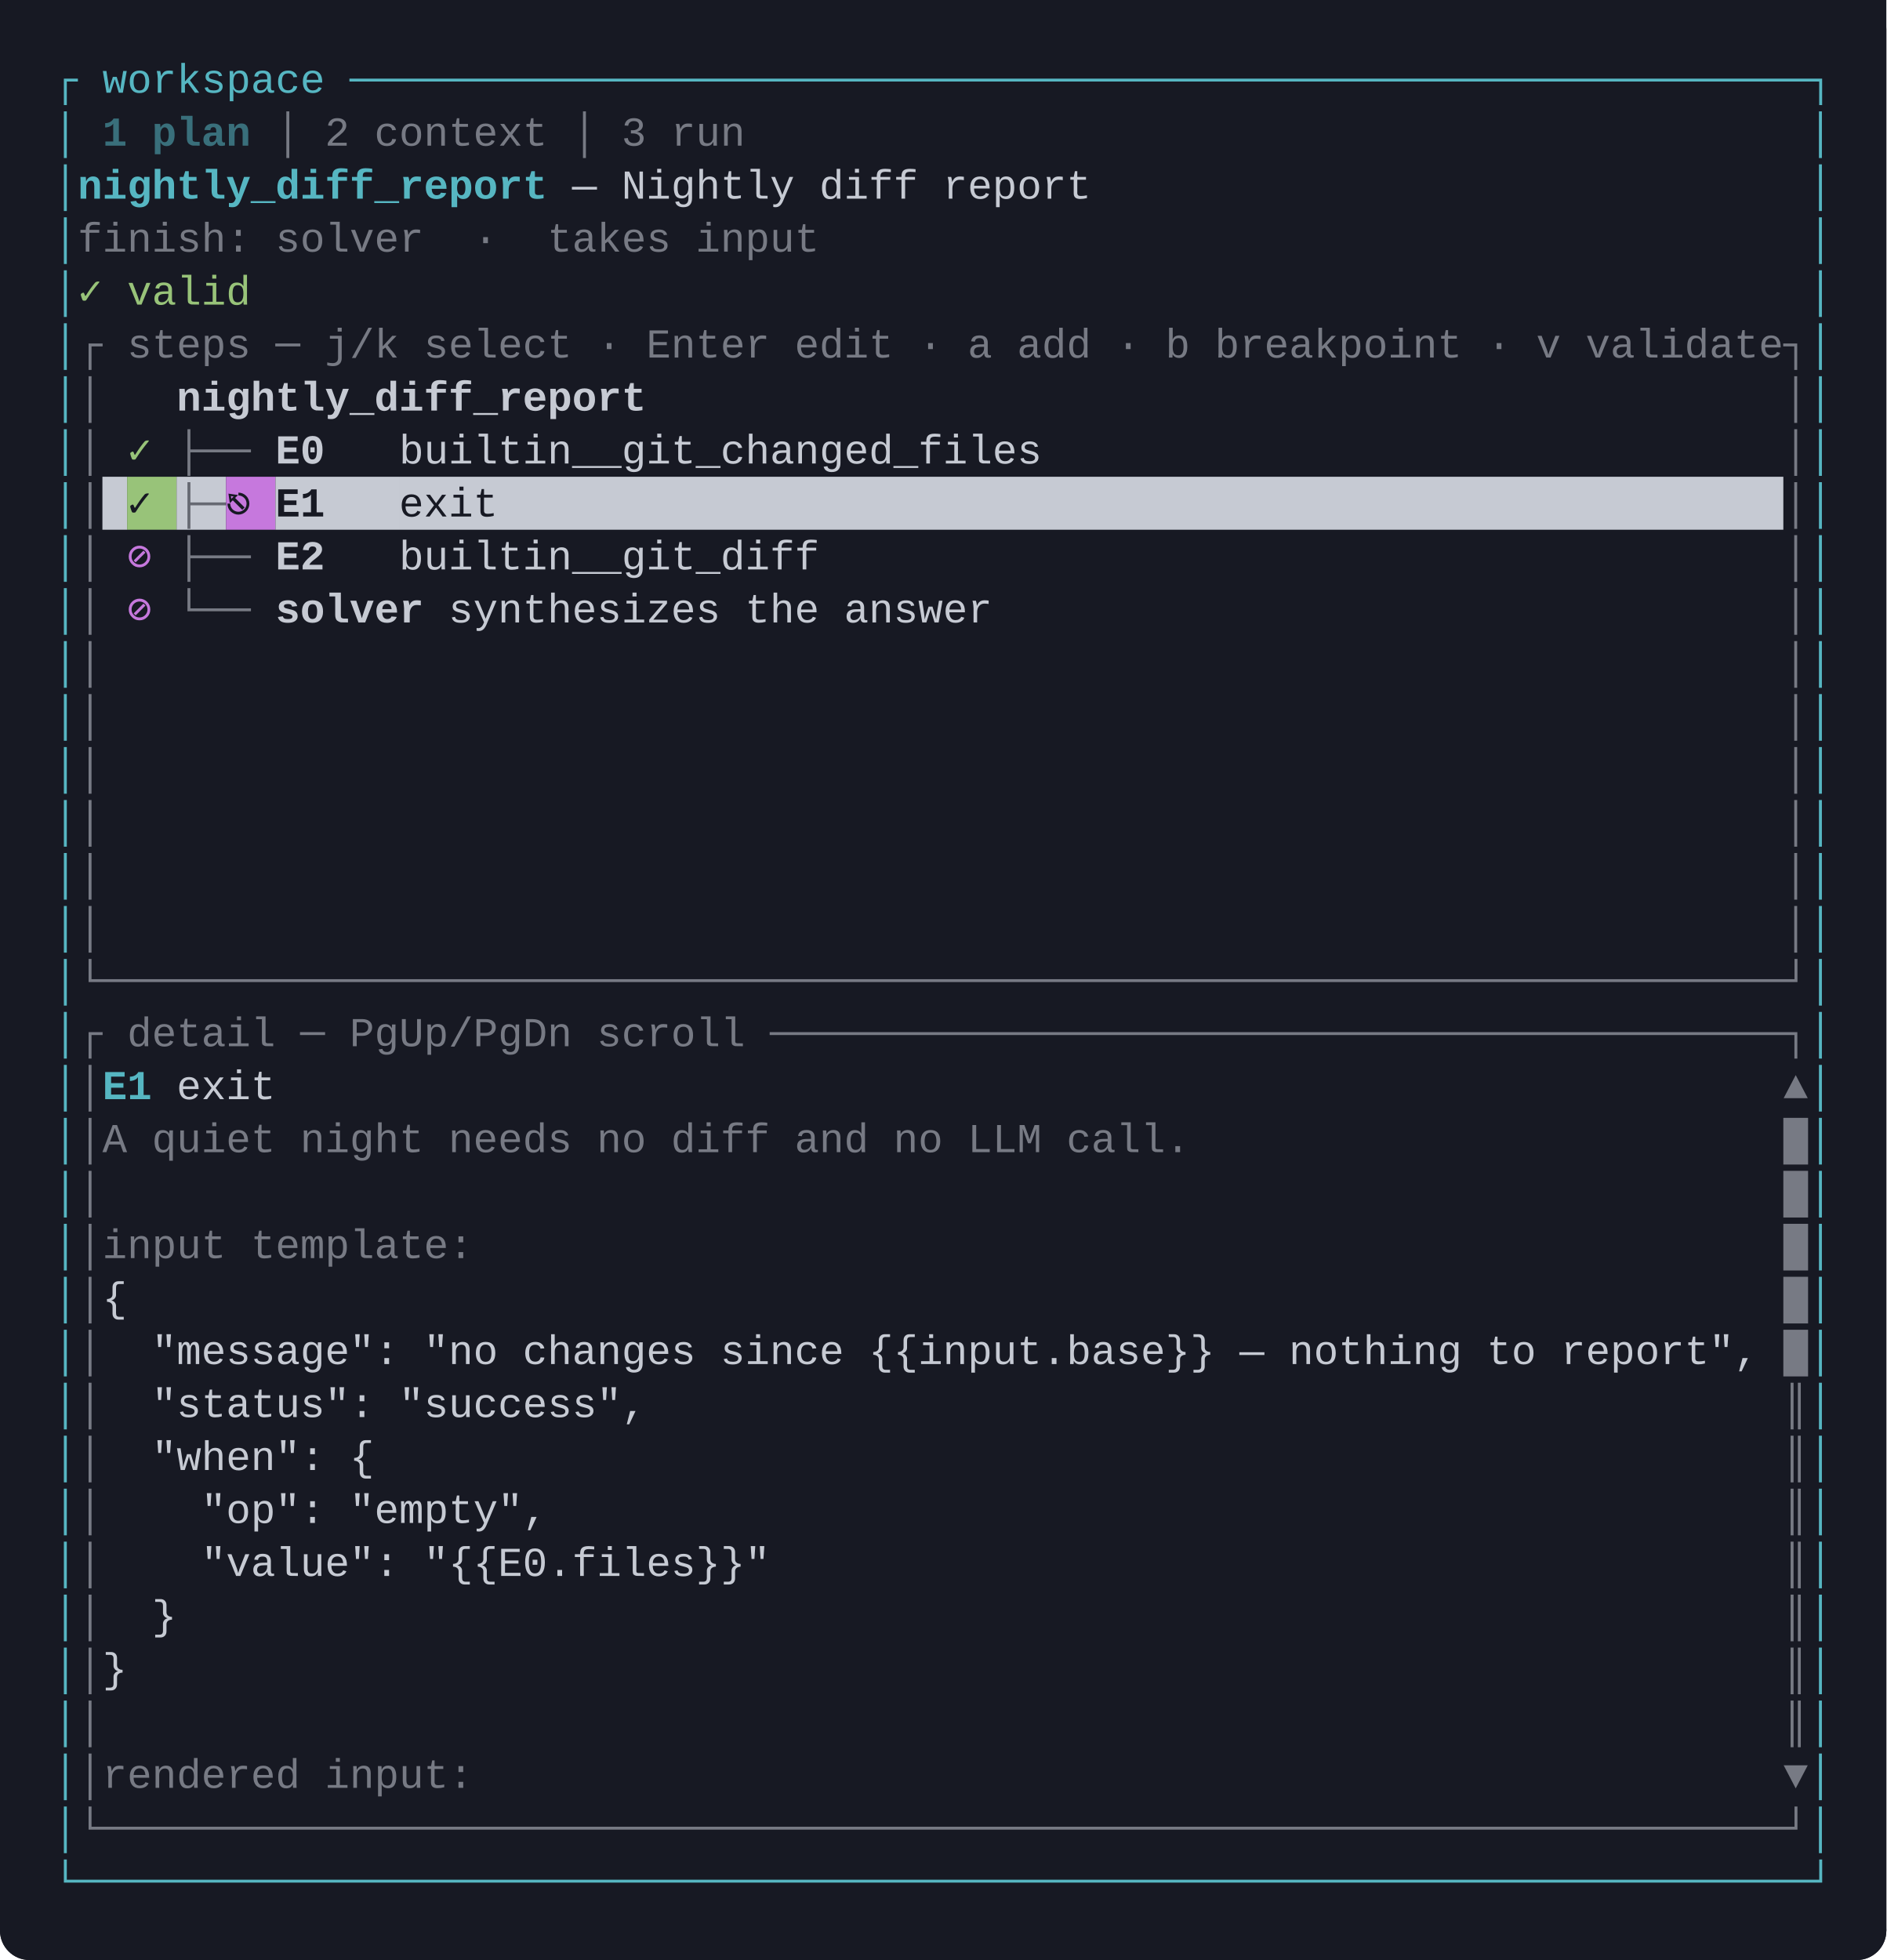
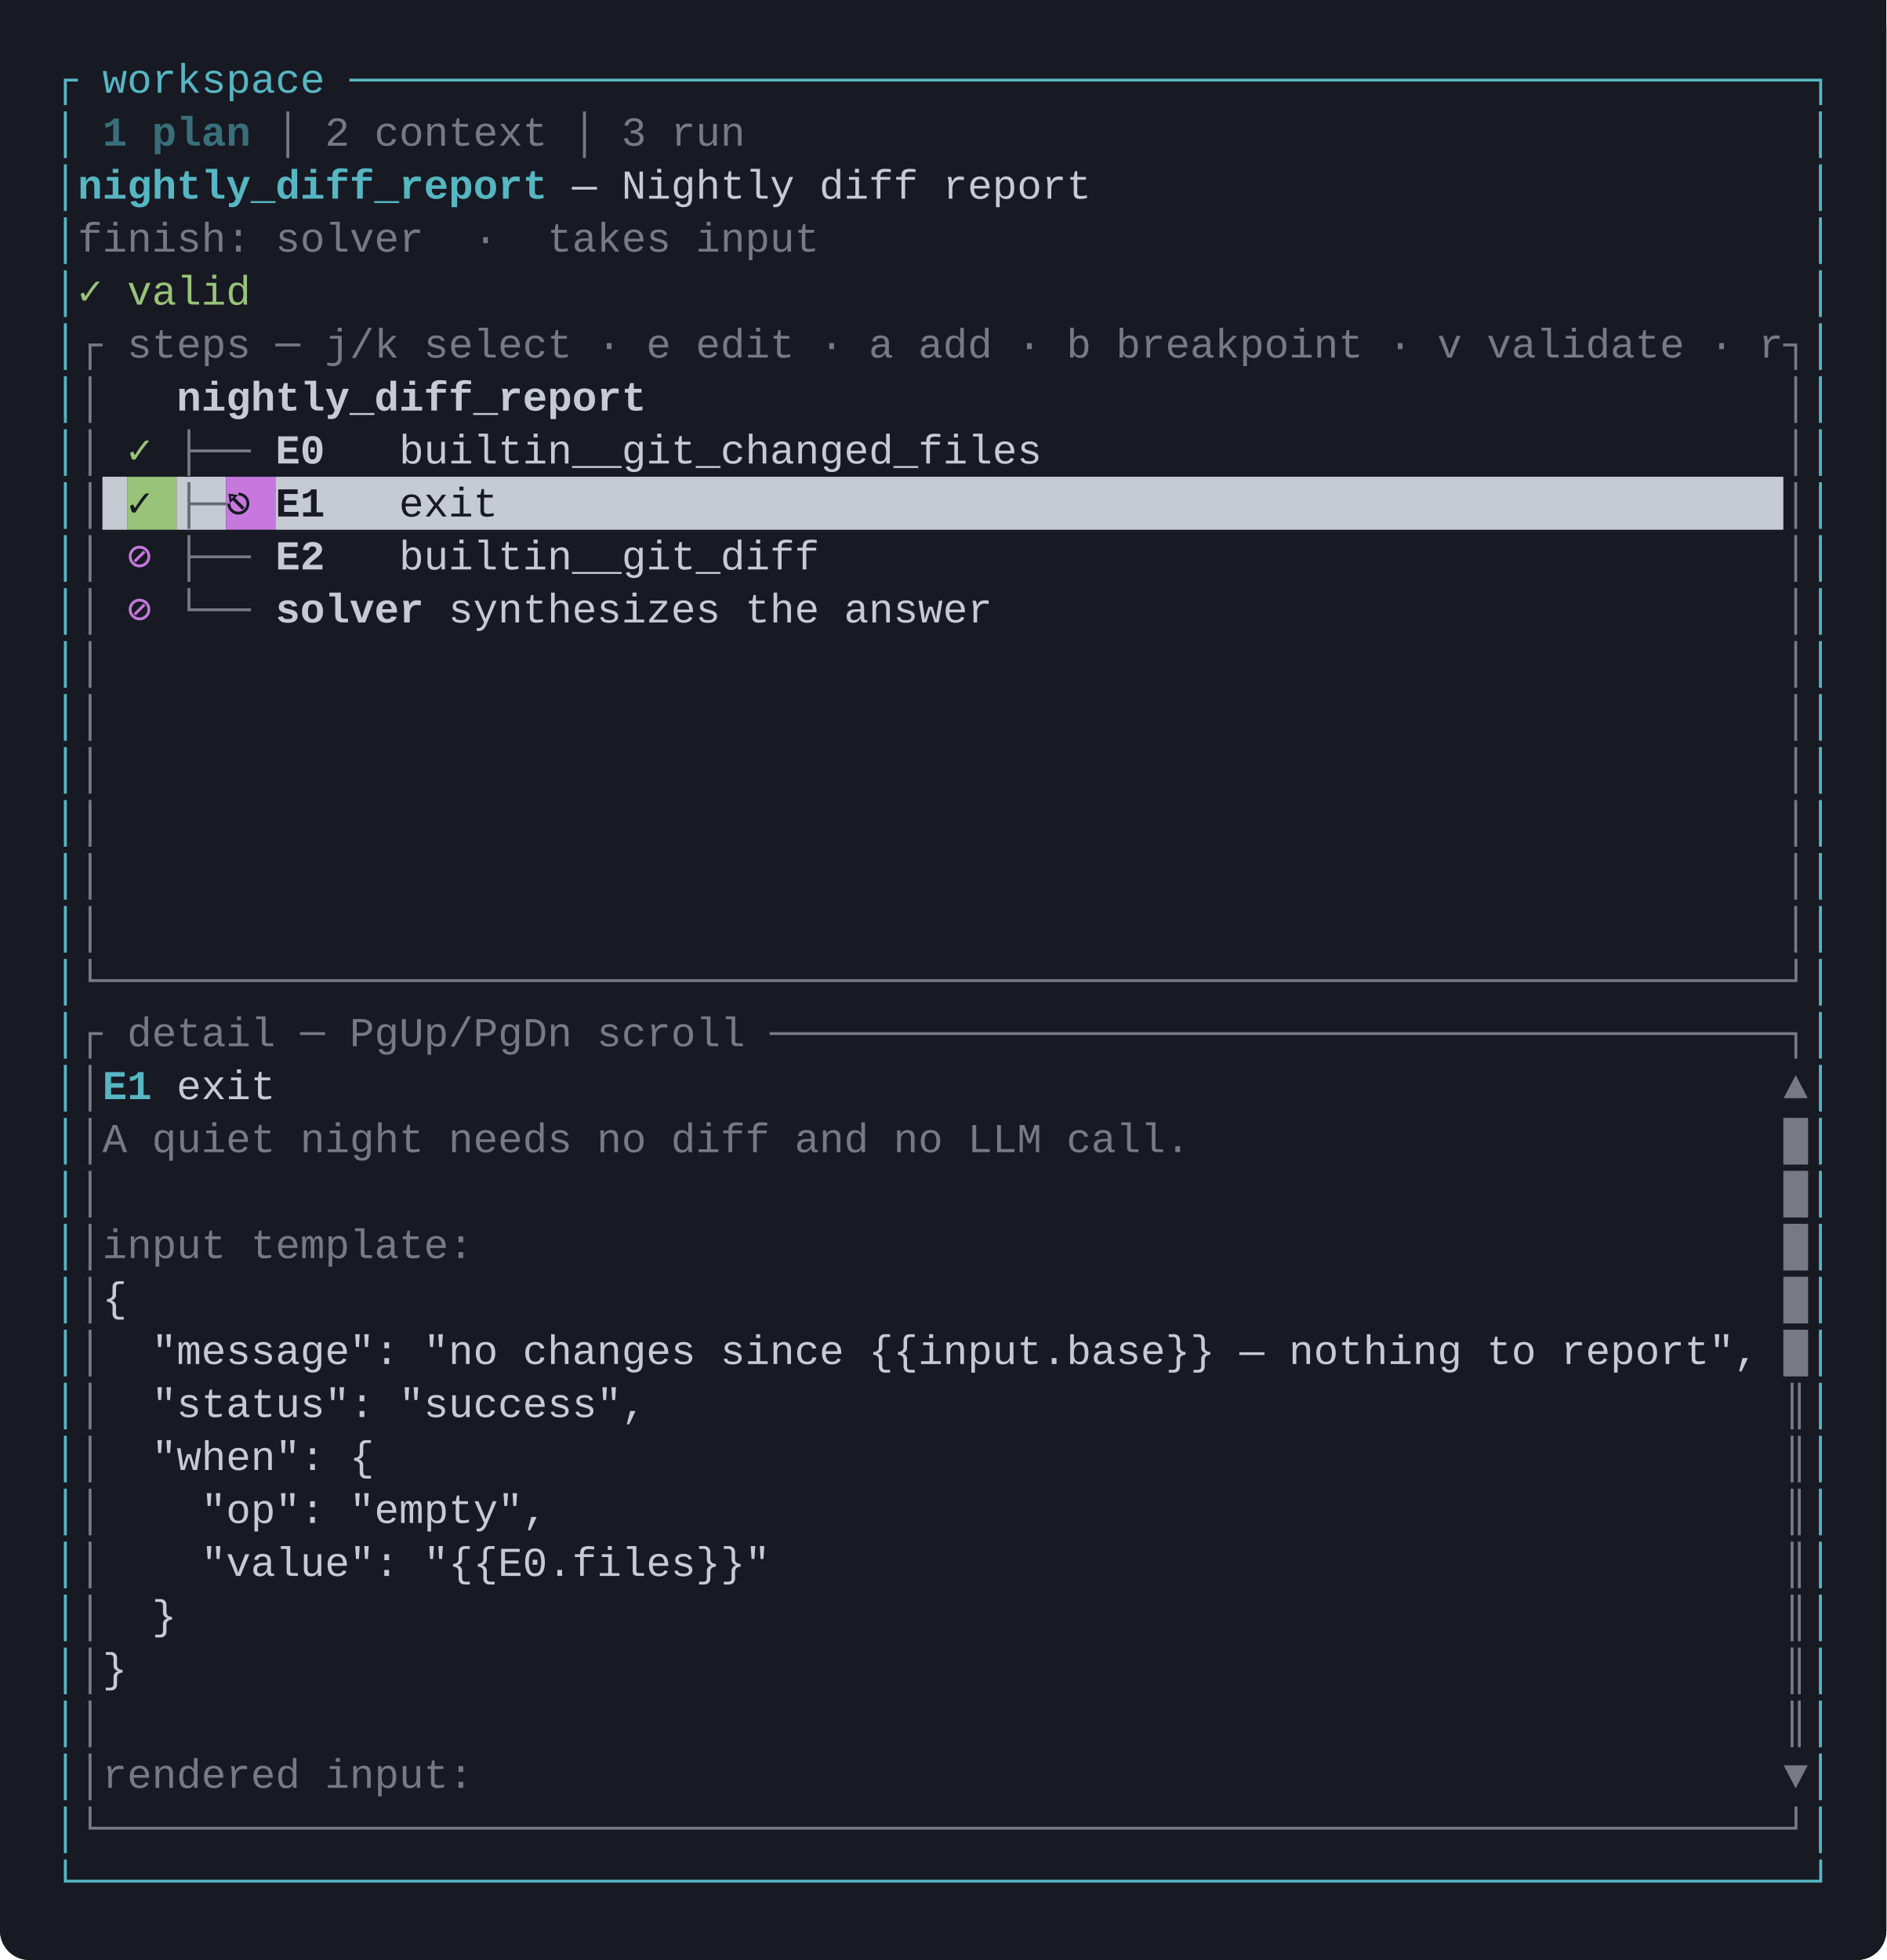
<svg xmlns="http://www.w3.org/2000/svg" width="641" height="666" viewBox="0 0 641 666" xml:space="preserve" font-family="ui-monospace, SFMono-Regular, Menlo, Consolas, 'Liberation Mono', monospace" font-size="14px">
  <rect width="641" height="666" rx="10" fill="#11131b" />
  <rect y="0" width="641" height="656" fill="#171923" />
  <rect y="646" width="641" height="20" rx="10" fill="#171923" />
  <rect x="34.8" y="162.0" width="8.4" height="18" fill="#c6cad3" />
  <rect x="43.2" y="162.0" width="16.8" height="18" fill="#98c379" />
  <rect x="60.0" y="162.0" width="16.8" height="18" fill="#c6cad3" />
  <rect x="76.8" y="162.0" width="16.8" height="18" fill="#c678dd" />
  <rect x="93.6" y="162.0" width="42.0" height="18" fill="#c6cad3" />
  <rect x="135.6" y="162.0" width="470.4" height="18" fill="#c6cad3" />
  <text x="18.0" y="31.5" textLength="8.4" lengthAdjust="spacingAndGlyphs" fill="#56b6c2">┌</text>
  <text x="34.8" y="31.5" textLength="75.6" lengthAdjust="spacingAndGlyphs" fill="#56b6c2">workspace</text>
  <text x="118.8" y="31.5" textLength="504.0" lengthAdjust="spacingAndGlyphs" fill="#56b6c2">───────────────────────────────────────────────────────────┐</text>
  <text x="18.0" y="49.5" textLength="8.4" lengthAdjust="spacingAndGlyphs" fill="#56b6c2">│</text>
  <text x="34.8" y="49.5" textLength="8.4" lengthAdjust="spacingAndGlyphs" fill="#56b6c2" font-weight="600" opacity="0.55">1</text>
  <text x="51.6" y="49.5" textLength="33.6" lengthAdjust="spacingAndGlyphs" fill="#56b6c2" font-weight="600" opacity="0.55">plan</text>
  <text x="93.6" y="49.5" textLength="8.4" lengthAdjust="spacingAndGlyphs" fill="#c6cad3" opacity="0.55">│</text>
  <text x="110.4" y="49.5" textLength="8.4" lengthAdjust="spacingAndGlyphs" fill="#c6cad3" opacity="0.55">2</text>
  <text x="127.2" y="49.5" textLength="58.8" lengthAdjust="spacingAndGlyphs" fill="#c6cad3" opacity="0.55">context</text>
  <text x="194.4" y="49.5" textLength="8.4" lengthAdjust="spacingAndGlyphs" fill="#c6cad3" opacity="0.55">│</text>
  <text x="211.2" y="49.5" textLength="8.4" lengthAdjust="spacingAndGlyphs" fill="#c6cad3" opacity="0.55">3</text>
  <text x="228.0" y="49.5" textLength="25.2" lengthAdjust="spacingAndGlyphs" fill="#c6cad3" opacity="0.55">run</text>
  <text x="614.4" y="49.5" textLength="8.4" lengthAdjust="spacingAndGlyphs" fill="#56b6c2">│</text>
  <text x="18.0" y="67.5" textLength="8.4" lengthAdjust="spacingAndGlyphs" fill="#56b6c2">│</text>
  <text x="26.4" y="67.5" textLength="159.6" lengthAdjust="spacingAndGlyphs" fill="#56b6c2" font-weight="600">nightly_diff_report</text>
  <text x="194.4" y="67.5" textLength="8.4" lengthAdjust="spacingAndGlyphs" fill="#c6cad3">—</text>
  <text x="211.2" y="67.5" textLength="58.8" lengthAdjust="spacingAndGlyphs" fill="#c6cad3">Nightly</text>
  <text x="278.4" y="67.5" textLength="33.6" lengthAdjust="spacingAndGlyphs" fill="#c6cad3">diff</text>
  <text x="320.4" y="67.5" textLength="50.4" lengthAdjust="spacingAndGlyphs" fill="#c6cad3">report</text>
  <text x="614.4" y="67.5" textLength="8.4" lengthAdjust="spacingAndGlyphs" fill="#56b6c2">│</text>
  <text x="18.0" y="85.5" textLength="8.4" lengthAdjust="spacingAndGlyphs" fill="#56b6c2">│</text>
  <text x="26.4" y="85.5" textLength="58.8" lengthAdjust="spacingAndGlyphs" fill="#c6cad3" opacity="0.55">finish:</text>
  <text x="93.6" y="85.5" textLength="50.4" lengthAdjust="spacingAndGlyphs" fill="#c6cad3" opacity="0.55">solver</text>
  <text x="160.8" y="85.5" textLength="8.4" lengthAdjust="spacingAndGlyphs" fill="#c6cad3" opacity="0.55">·</text>
  <text x="186.0" y="85.5" textLength="42.0" lengthAdjust="spacingAndGlyphs" fill="#c6cad3" opacity="0.55">takes</text>
  <text x="236.4" y="85.5" textLength="42.0" lengthAdjust="spacingAndGlyphs" fill="#c6cad3" opacity="0.55">input</text>
  <text x="614.4" y="85.5" textLength="8.4" lengthAdjust="spacingAndGlyphs" fill="#56b6c2">│</text>
  <text x="18.0" y="103.5" textLength="8.4" lengthAdjust="spacingAndGlyphs" fill="#56b6c2">│</text>
  <text x="26.4" y="103.5" textLength="8.4" lengthAdjust="spacingAndGlyphs" fill="#98c379">✓</text>
  <text x="43.2" y="103.5" textLength="42.0" lengthAdjust="spacingAndGlyphs" fill="#98c379">valid</text>
  <text x="614.4" y="103.5" textLength="8.4" lengthAdjust="spacingAndGlyphs" fill="#56b6c2">│</text>
  <text x="18.0" y="121.5" textLength="8.4" lengthAdjust="spacingAndGlyphs" fill="#56b6c2">│</text>
  <text x="26.4" y="121.5" textLength="8.4" lengthAdjust="spacingAndGlyphs" fill="#c6cad3" opacity="0.55">┌</text>
  <text x="43.2" y="121.5" textLength="42.0" lengthAdjust="spacingAndGlyphs" fill="#c6cad3" opacity="0.55">steps</text>
  <text x="93.6" y="121.5" textLength="8.4" lengthAdjust="spacingAndGlyphs" fill="#c6cad3" opacity="0.55">─</text>
  <text x="110.4" y="121.5" textLength="25.2" lengthAdjust="spacingAndGlyphs" fill="#c6cad3" opacity="0.55">j/k</text>
  <text x="144.0" y="121.5" textLength="50.4" lengthAdjust="spacingAndGlyphs" fill="#c6cad3" opacity="0.55">select</text>
  <text x="202.8" y="121.5" textLength="8.4" lengthAdjust="spacingAndGlyphs" fill="#c6cad3" opacity="0.55">·</text>
-   <text x="219.6" y="121.5" textLength="42.0" lengthAdjust="spacingAndGlyphs" fill="#c6cad3" opacity="0.55">Enter</text>
-   <text x="270.0" y="121.5" textLength="33.6" lengthAdjust="spacingAndGlyphs" fill="#c6cad3" opacity="0.55">edit</text>
-   <text x="312.0" y="121.5" textLength="8.4" lengthAdjust="spacingAndGlyphs" fill="#c6cad3" opacity="0.55">·</text>
-   <text x="328.8" y="121.5" textLength="8.4" lengthAdjust="spacingAndGlyphs" fill="#c6cad3" opacity="0.55">a</text>
-   <text x="345.6" y="121.5" textLength="25.2" lengthAdjust="spacingAndGlyphs" fill="#c6cad3" opacity="0.55">add</text>
-   <text x="379.2" y="121.5" textLength="8.4" lengthAdjust="spacingAndGlyphs" fill="#c6cad3" opacity="0.55">·</text>
-   <text x="396.0" y="121.5" textLength="8.4" lengthAdjust="spacingAndGlyphs" fill="#c6cad3" opacity="0.55">b</text>
-   <text x="412.8" y="121.5" textLength="84.0" lengthAdjust="spacingAndGlyphs" fill="#c6cad3" opacity="0.55">breakpoint</text>
-   <text x="505.2" y="121.5" textLength="8.4" lengthAdjust="spacingAndGlyphs" fill="#c6cad3" opacity="0.55">·</text>
-   <text x="522.0" y="121.5" textLength="8.4" lengthAdjust="spacingAndGlyphs" fill="#c6cad3" opacity="0.55">v</text>
-   <text x="538.8" y="121.5" textLength="75.6" lengthAdjust="spacingAndGlyphs" fill="#c6cad3" opacity="0.55">validate┐</text>
+   <text x="219.6" y="121.5" textLength="8.4" lengthAdjust="spacingAndGlyphs" fill="#c6cad3" opacity="0.55">e</text>
+   <text x="236.4" y="121.5" textLength="33.6" lengthAdjust="spacingAndGlyphs" fill="#c6cad3" opacity="0.55">edit</text>
+   <text x="278.4" y="121.5" textLength="8.4" lengthAdjust="spacingAndGlyphs" fill="#c6cad3" opacity="0.55">·</text>
+   <text x="295.2" y="121.5" textLength="8.4" lengthAdjust="spacingAndGlyphs" fill="#c6cad3" opacity="0.55">a</text>
+   <text x="312.0" y="121.5" textLength="25.2" lengthAdjust="spacingAndGlyphs" fill="#c6cad3" opacity="0.55">add</text>
+   <text x="345.6" y="121.5" textLength="8.4" lengthAdjust="spacingAndGlyphs" fill="#c6cad3" opacity="0.55">·</text>
+   <text x="362.4" y="121.5" textLength="8.4" lengthAdjust="spacingAndGlyphs" fill="#c6cad3" opacity="0.55">b</text>
+   <text x="379.2" y="121.5" textLength="84.0" lengthAdjust="spacingAndGlyphs" fill="#c6cad3" opacity="0.55">breakpoint</text>
+   <text x="471.6" y="121.5" textLength="8.4" lengthAdjust="spacingAndGlyphs" fill="#c6cad3" opacity="0.55">·</text>
+   <text x="488.4" y="121.5" textLength="8.4" lengthAdjust="spacingAndGlyphs" fill="#c6cad3" opacity="0.55">v</text>
+   <text x="505.2" y="121.5" textLength="67.2" lengthAdjust="spacingAndGlyphs" fill="#c6cad3" opacity="0.55">validate</text>
+   <text x="580.8" y="121.5" textLength="8.4" lengthAdjust="spacingAndGlyphs" fill="#c6cad3" opacity="0.55">·</text>
+   <text x="597.6" y="121.5" textLength="16.8" lengthAdjust="spacingAndGlyphs" fill="#c6cad3" opacity="0.55">r┐</text>
  <text x="614.4" y="121.5" textLength="8.4" lengthAdjust="spacingAndGlyphs" fill="#56b6c2">│</text>
  <text x="18.0" y="139.5" textLength="8.4" lengthAdjust="spacingAndGlyphs" fill="#56b6c2">│</text>
  <text x="26.4" y="139.5" textLength="8.4" lengthAdjust="spacingAndGlyphs" fill="#c6cad3" opacity="0.55">│</text>
  <text x="60.0" y="139.5" textLength="159.6" lengthAdjust="spacingAndGlyphs" fill="#c6cad3" font-weight="600">nightly_diff_report</text>
  <text x="606.0" y="139.5" textLength="8.4" lengthAdjust="spacingAndGlyphs" fill="#c6cad3" opacity="0.55">│</text>
  <text x="614.4" y="139.5" textLength="8.4" lengthAdjust="spacingAndGlyphs" fill="#56b6c2">│</text>
  <text x="18.0" y="157.5" textLength="8.4" lengthAdjust="spacingAndGlyphs" fill="#56b6c2">│</text>
  <text x="26.4" y="157.5" textLength="8.4" lengthAdjust="spacingAndGlyphs" fill="#c6cad3" opacity="0.55">│</text>
  <text x="43.2" y="157.5" textLength="8.4" lengthAdjust="spacingAndGlyphs" fill="#98c379">✓</text>
  <text x="60.0" y="157.5" textLength="25.2" lengthAdjust="spacingAndGlyphs" fill="#c6cad3" opacity="0.55">├──</text>
  <text x="93.6" y="157.5" textLength="16.8" lengthAdjust="spacingAndGlyphs" fill="#c6cad3" font-weight="600">E0</text>
  <text x="135.6" y="157.5" textLength="218.4" lengthAdjust="spacingAndGlyphs" fill="#c6cad3">builtin__git_changed_files</text>
  <text x="606.0" y="157.5" textLength="8.4" lengthAdjust="spacingAndGlyphs" fill="#c6cad3" opacity="0.55">│</text>
  <text x="614.4" y="157.5" textLength="8.4" lengthAdjust="spacingAndGlyphs" fill="#56b6c2">│</text>
  <text x="18.0" y="175.5" textLength="8.4" lengthAdjust="spacingAndGlyphs" fill="#56b6c2">│</text>
  <text x="26.4" y="175.5" textLength="8.4" lengthAdjust="spacingAndGlyphs" fill="#c6cad3" opacity="0.55">│</text>
  <text x="43.2" y="175.5" textLength="8.4" lengthAdjust="spacingAndGlyphs" fill="#171923">✓</text>
  <text x="60.0" y="175.5" textLength="16.8" lengthAdjust="spacingAndGlyphs" fill="#171923" opacity="0.55">├─</text>
  <text x="76.8" y="175.5" textLength="8.4" lengthAdjust="spacingAndGlyphs" fill="#171923" font-weight="600">⎋</text>
  <text x="93.6" y="175.5" textLength="16.8" lengthAdjust="spacingAndGlyphs" fill="#171923" font-weight="600">E1</text>
  <text x="135.6" y="175.5" textLength="33.6" lengthAdjust="spacingAndGlyphs" fill="#171923">exit</text>
  <text x="606.0" y="175.5" textLength="8.4" lengthAdjust="spacingAndGlyphs" fill="#c6cad3" opacity="0.55">│</text>
  <text x="614.4" y="175.5" textLength="8.4" lengthAdjust="spacingAndGlyphs" fill="#56b6c2">│</text>
  <text x="18.0" y="193.5" textLength="8.4" lengthAdjust="spacingAndGlyphs" fill="#56b6c2">│</text>
  <text x="26.4" y="193.5" textLength="8.4" lengthAdjust="spacingAndGlyphs" fill="#c6cad3" opacity="0.55">│</text>
  <text x="43.2" y="193.5" textLength="8.4" lengthAdjust="spacingAndGlyphs" fill="#c678dd">⊘</text>
  <text x="60.0" y="193.5" textLength="25.2" lengthAdjust="spacingAndGlyphs" fill="#c6cad3" opacity="0.55">├──</text>
  <text x="93.6" y="193.5" textLength="16.8" lengthAdjust="spacingAndGlyphs" fill="#c6cad3" font-weight="600">E2</text>
  <text x="135.6" y="193.5" textLength="142.8" lengthAdjust="spacingAndGlyphs" fill="#c6cad3">builtin__git_diff</text>
  <text x="606.0" y="193.5" textLength="8.4" lengthAdjust="spacingAndGlyphs" fill="#c6cad3" opacity="0.55">│</text>
  <text x="614.4" y="193.5" textLength="8.4" lengthAdjust="spacingAndGlyphs" fill="#56b6c2">│</text>
  <text x="18.0" y="211.5" textLength="8.4" lengthAdjust="spacingAndGlyphs" fill="#56b6c2">│</text>
  <text x="26.4" y="211.5" textLength="8.4" lengthAdjust="spacingAndGlyphs" fill="#c6cad3" opacity="0.55">│</text>
  <text x="43.2" y="211.5" textLength="8.4" lengthAdjust="spacingAndGlyphs" fill="#c678dd">⊘</text>
  <text x="60.0" y="211.5" textLength="25.2" lengthAdjust="spacingAndGlyphs" fill="#c6cad3" opacity="0.55">└──</text>
  <text x="93.6" y="211.5" textLength="50.4" lengthAdjust="spacingAndGlyphs" fill="#c6cad3" font-weight="600">solver</text>
  <text x="152.4" y="211.5" textLength="92.4" lengthAdjust="spacingAndGlyphs" fill="#c6cad3">synthesizes</text>
  <text x="253.2" y="211.5" textLength="25.2" lengthAdjust="spacingAndGlyphs" fill="#c6cad3">the</text>
  <text x="286.8" y="211.5" textLength="50.4" lengthAdjust="spacingAndGlyphs" fill="#c6cad3">answer</text>
  <text x="606.0" y="211.5" textLength="8.4" lengthAdjust="spacingAndGlyphs" fill="#c6cad3" opacity="0.55">│</text>
  <text x="614.4" y="211.5" textLength="8.4" lengthAdjust="spacingAndGlyphs" fill="#56b6c2">│</text>
  <text x="18.0" y="229.5" textLength="8.4" lengthAdjust="spacingAndGlyphs" fill="#56b6c2">│</text>
  <text x="26.4" y="229.5" textLength="8.4" lengthAdjust="spacingAndGlyphs" fill="#c6cad3" opacity="0.55">│</text>
  <text x="606.0" y="229.5" textLength="8.4" lengthAdjust="spacingAndGlyphs" fill="#c6cad3" opacity="0.55">│</text>
  <text x="614.4" y="229.5" textLength="8.4" lengthAdjust="spacingAndGlyphs" fill="#56b6c2">│</text>
  <text x="18.0" y="247.5" textLength="8.4" lengthAdjust="spacingAndGlyphs" fill="#56b6c2">│</text>
  <text x="26.4" y="247.5" textLength="8.4" lengthAdjust="spacingAndGlyphs" fill="#c6cad3" opacity="0.55">│</text>
  <text x="606.0" y="247.5" textLength="8.4" lengthAdjust="spacingAndGlyphs" fill="#c6cad3" opacity="0.55">│</text>
  <text x="614.4" y="247.5" textLength="8.4" lengthAdjust="spacingAndGlyphs" fill="#56b6c2">│</text>
  <text x="18.0" y="265.5" textLength="8.4" lengthAdjust="spacingAndGlyphs" fill="#56b6c2">│</text>
  <text x="26.4" y="265.5" textLength="8.4" lengthAdjust="spacingAndGlyphs" fill="#c6cad3" opacity="0.55">│</text>
  <text x="606.0" y="265.5" textLength="8.4" lengthAdjust="spacingAndGlyphs" fill="#c6cad3" opacity="0.55">│</text>
  <text x="614.4" y="265.5" textLength="8.4" lengthAdjust="spacingAndGlyphs" fill="#56b6c2">│</text>
  <text x="18.0" y="283.5" textLength="8.4" lengthAdjust="spacingAndGlyphs" fill="#56b6c2">│</text>
  <text x="26.4" y="283.5" textLength="8.4" lengthAdjust="spacingAndGlyphs" fill="#c6cad3" opacity="0.55">│</text>
  <text x="606.0" y="283.5" textLength="8.4" lengthAdjust="spacingAndGlyphs" fill="#c6cad3" opacity="0.55">│</text>
  <text x="614.4" y="283.5" textLength="8.4" lengthAdjust="spacingAndGlyphs" fill="#56b6c2">│</text>
  <text x="18.0" y="301.5" textLength="8.4" lengthAdjust="spacingAndGlyphs" fill="#56b6c2">│</text>
  <text x="26.4" y="301.5" textLength="8.4" lengthAdjust="spacingAndGlyphs" fill="#c6cad3" opacity="0.55">│</text>
  <text x="606.0" y="301.5" textLength="8.4" lengthAdjust="spacingAndGlyphs" fill="#c6cad3" opacity="0.55">│</text>
  <text x="614.4" y="301.5" textLength="8.4" lengthAdjust="spacingAndGlyphs" fill="#56b6c2">│</text>
  <text x="18.0" y="319.5" textLength="8.4" lengthAdjust="spacingAndGlyphs" fill="#56b6c2">│</text>
  <text x="26.4" y="319.5" textLength="8.4" lengthAdjust="spacingAndGlyphs" fill="#c6cad3" opacity="0.55">│</text>
  <text x="606.0" y="319.5" textLength="8.4" lengthAdjust="spacingAndGlyphs" fill="#c6cad3" opacity="0.55">│</text>
  <text x="614.4" y="319.5" textLength="8.4" lengthAdjust="spacingAndGlyphs" fill="#56b6c2">│</text>
  <text x="18.0" y="337.5" textLength="8.4" lengthAdjust="spacingAndGlyphs" fill="#56b6c2">│</text>
  <text x="26.4" y="337.5" textLength="588.0" lengthAdjust="spacingAndGlyphs" fill="#c6cad3" opacity="0.55">└────────────────────────────────────────────────────────────────────┘</text>
  <text x="614.4" y="337.5" textLength="8.4" lengthAdjust="spacingAndGlyphs" fill="#56b6c2">│</text>
  <text x="18.0" y="355.5" textLength="8.4" lengthAdjust="spacingAndGlyphs" fill="#56b6c2">│</text>
  <text x="26.4" y="355.5" textLength="8.4" lengthAdjust="spacingAndGlyphs" fill="#c6cad3" opacity="0.55">┌</text>
  <text x="43.2" y="355.5" textLength="50.4" lengthAdjust="spacingAndGlyphs" fill="#c6cad3" opacity="0.55">detail</text>
  <text x="102.0" y="355.5" textLength="8.4" lengthAdjust="spacingAndGlyphs" fill="#c6cad3" opacity="0.55">─</text>
  <text x="118.8" y="355.5" textLength="75.6" lengthAdjust="spacingAndGlyphs" fill="#c6cad3" opacity="0.55">PgUp/PgDn</text>
  <text x="202.8" y="355.5" textLength="50.4" lengthAdjust="spacingAndGlyphs" fill="#c6cad3" opacity="0.55">scroll</text>
  <text x="261.6" y="355.5" textLength="352.8" lengthAdjust="spacingAndGlyphs" fill="#c6cad3" opacity="0.55">─────────────────────────────────────────┐</text>
  <text x="614.4" y="355.5" textLength="8.4" lengthAdjust="spacingAndGlyphs" fill="#56b6c2">│</text>
  <text x="18.0" y="373.5" textLength="8.4" lengthAdjust="spacingAndGlyphs" fill="#56b6c2">│</text>
  <text x="26.4" y="373.5" textLength="8.4" lengthAdjust="spacingAndGlyphs" fill="#c6cad3" opacity="0.55">│</text>
  <text x="34.8" y="373.5" textLength="16.8" lengthAdjust="spacingAndGlyphs" fill="#56b6c2" font-weight="600">E1</text>
  <text x="60.0" y="373.5" textLength="33.6" lengthAdjust="spacingAndGlyphs" fill="#c6cad3">exit</text>
  <text x="606.0" y="373.5" textLength="8.4" lengthAdjust="spacingAndGlyphs" fill="#c6cad3" opacity="0.55">▲</text>
  <text x="614.4" y="373.5" textLength="8.4" lengthAdjust="spacingAndGlyphs" fill="#56b6c2">│</text>
  <text x="18.0" y="391.5" textLength="8.4" lengthAdjust="spacingAndGlyphs" fill="#56b6c2">│</text>
  <text x="26.4" y="391.5" textLength="16.8" lengthAdjust="spacingAndGlyphs" fill="#c6cad3" opacity="0.55">│A</text>
  <text x="51.6" y="391.5" textLength="42.0" lengthAdjust="spacingAndGlyphs" fill="#c6cad3" opacity="0.55">quiet</text>
  <text x="102.0" y="391.5" textLength="42.0" lengthAdjust="spacingAndGlyphs" fill="#c6cad3" opacity="0.55">night</text>
  <text x="152.4" y="391.5" textLength="42.0" lengthAdjust="spacingAndGlyphs" fill="#c6cad3" opacity="0.55">needs</text>
  <text x="202.8" y="391.5" textLength="16.8" lengthAdjust="spacingAndGlyphs" fill="#c6cad3" opacity="0.55">no</text>
  <text x="228.0" y="391.5" textLength="33.6" lengthAdjust="spacingAndGlyphs" fill="#c6cad3" opacity="0.55">diff</text>
  <text x="270.0" y="391.5" textLength="25.2" lengthAdjust="spacingAndGlyphs" fill="#c6cad3" opacity="0.55">and</text>
  <text x="303.6" y="391.5" textLength="16.8" lengthAdjust="spacingAndGlyphs" fill="#c6cad3" opacity="0.55">no</text>
  <text x="328.8" y="391.5" textLength="25.2" lengthAdjust="spacingAndGlyphs" fill="#c6cad3" opacity="0.55">LLM</text>
  <text x="362.4" y="391.5" textLength="42.0" lengthAdjust="spacingAndGlyphs" fill="#c6cad3" opacity="0.55">call.</text>
  <text x="606.0" y="391.5" textLength="8.4" lengthAdjust="spacingAndGlyphs" fill="#c6cad3" opacity="0.55">█</text>
  <text x="614.4" y="391.5" textLength="8.4" lengthAdjust="spacingAndGlyphs" fill="#56b6c2">│</text>
  <text x="18.0" y="409.5" textLength="8.4" lengthAdjust="spacingAndGlyphs" fill="#56b6c2">│</text>
  <text x="26.4" y="409.5" textLength="8.4" lengthAdjust="spacingAndGlyphs" fill="#c6cad3" opacity="0.55">│</text>
  <text x="606.0" y="409.5" textLength="8.4" lengthAdjust="spacingAndGlyphs" fill="#c6cad3" opacity="0.55">█</text>
  <text x="614.4" y="409.5" textLength="8.4" lengthAdjust="spacingAndGlyphs" fill="#56b6c2">│</text>
  <text x="18.0" y="427.5" textLength="8.4" lengthAdjust="spacingAndGlyphs" fill="#56b6c2">│</text>
  <text x="26.4" y="427.5" textLength="50.4" lengthAdjust="spacingAndGlyphs" fill="#c6cad3" opacity="0.55">│input</text>
  <text x="85.2" y="427.5" textLength="75.6" lengthAdjust="spacingAndGlyphs" fill="#c6cad3" opacity="0.55">template:</text>
  <text x="606.0" y="427.5" textLength="8.4" lengthAdjust="spacingAndGlyphs" fill="#c6cad3" opacity="0.55">█</text>
  <text x="614.4" y="427.5" textLength="8.4" lengthAdjust="spacingAndGlyphs" fill="#56b6c2">│</text>
  <text x="18.0" y="445.5" textLength="8.4" lengthAdjust="spacingAndGlyphs" fill="#56b6c2">│</text>
  <text x="26.4" y="445.5" textLength="8.4" lengthAdjust="spacingAndGlyphs" fill="#c6cad3" opacity="0.55">│</text>
  <text x="34.8" y="445.5" textLength="8.4" lengthAdjust="spacingAndGlyphs" fill="#c6cad3">{</text>
  <text x="606.0" y="445.5" textLength="8.4" lengthAdjust="spacingAndGlyphs" fill="#c6cad3" opacity="0.55">█</text>
  <text x="614.4" y="445.5" textLength="8.4" lengthAdjust="spacingAndGlyphs" fill="#56b6c2">│</text>
  <text x="18.0" y="463.5" textLength="8.4" lengthAdjust="spacingAndGlyphs" fill="#56b6c2">│</text>
  <text x="26.4" y="463.5" textLength="8.4" lengthAdjust="spacingAndGlyphs" fill="#c6cad3" opacity="0.55">│</text>
  <text x="51.6" y="463.5" textLength="84.0" lengthAdjust="spacingAndGlyphs" fill="#c6cad3">"message":</text>
  <text x="144.0" y="463.5" textLength="25.2" lengthAdjust="spacingAndGlyphs" fill="#c6cad3">"no</text>
  <text x="177.6" y="463.5" textLength="58.8" lengthAdjust="spacingAndGlyphs" fill="#c6cad3">changes</text>
  <text x="244.8" y="463.5" textLength="42.0" lengthAdjust="spacingAndGlyphs" fill="#c6cad3">since</text>
  <text x="295.2" y="463.5" textLength="117.6" lengthAdjust="spacingAndGlyphs" fill="#c6cad3">{{input.base}}</text>
  <text x="421.2" y="463.5" textLength="8.4" lengthAdjust="spacingAndGlyphs" fill="#c6cad3">—</text>
  <text x="438.0" y="463.5" textLength="58.8" lengthAdjust="spacingAndGlyphs" fill="#c6cad3">nothing</text>
  <text x="505.2" y="463.5" textLength="16.8" lengthAdjust="spacingAndGlyphs" fill="#c6cad3">to</text>
  <text x="530.4" y="463.5" textLength="67.2" lengthAdjust="spacingAndGlyphs" fill="#c6cad3">report",</text>
  <text x="606.0" y="463.5" textLength="8.4" lengthAdjust="spacingAndGlyphs" fill="#c6cad3" opacity="0.55">█</text>
  <text x="614.4" y="463.5" textLength="8.4" lengthAdjust="spacingAndGlyphs" fill="#56b6c2">│</text>
  <text x="18.0" y="481.5" textLength="8.4" lengthAdjust="spacingAndGlyphs" fill="#56b6c2">│</text>
  <text x="26.4" y="481.5" textLength="8.4" lengthAdjust="spacingAndGlyphs" fill="#c6cad3" opacity="0.55">│</text>
  <text x="51.6" y="481.5" textLength="75.6" lengthAdjust="spacingAndGlyphs" fill="#c6cad3">"status":</text>
  <text x="135.6" y="481.5" textLength="84.0" lengthAdjust="spacingAndGlyphs" fill="#c6cad3">"success",</text>
  <text x="606.0" y="481.5" textLength="8.4" lengthAdjust="spacingAndGlyphs" fill="#c6cad3" opacity="0.55">║</text>
  <text x="614.4" y="481.5" textLength="8.4" lengthAdjust="spacingAndGlyphs" fill="#56b6c2">│</text>
  <text x="18.0" y="499.5" textLength="8.4" lengthAdjust="spacingAndGlyphs" fill="#56b6c2">│</text>
  <text x="26.4" y="499.5" textLength="8.4" lengthAdjust="spacingAndGlyphs" fill="#c6cad3" opacity="0.55">│</text>
  <text x="51.6" y="499.5" textLength="58.8" lengthAdjust="spacingAndGlyphs" fill="#c6cad3">"when":</text>
  <text x="118.8" y="499.5" textLength="8.4" lengthAdjust="spacingAndGlyphs" fill="#c6cad3">{</text>
  <text x="606.0" y="499.5" textLength="8.4" lengthAdjust="spacingAndGlyphs" fill="#c6cad3" opacity="0.55">║</text>
  <text x="614.4" y="499.5" textLength="8.4" lengthAdjust="spacingAndGlyphs" fill="#56b6c2">│</text>
  <text x="18.0" y="517.5" textLength="8.4" lengthAdjust="spacingAndGlyphs" fill="#56b6c2">│</text>
  <text x="26.4" y="517.5" textLength="8.4" lengthAdjust="spacingAndGlyphs" fill="#c6cad3" opacity="0.55">│</text>
  <text x="68.4" y="517.5" textLength="42.0" lengthAdjust="spacingAndGlyphs" fill="#c6cad3">"op":</text>
  <text x="118.8" y="517.5" textLength="67.2" lengthAdjust="spacingAndGlyphs" fill="#c6cad3">"empty",</text>
  <text x="606.0" y="517.5" textLength="8.4" lengthAdjust="spacingAndGlyphs" fill="#c6cad3" opacity="0.55">║</text>
  <text x="614.4" y="517.5" textLength="8.4" lengthAdjust="spacingAndGlyphs" fill="#56b6c2">│</text>
  <text x="18.0" y="535.5" textLength="8.4" lengthAdjust="spacingAndGlyphs" fill="#56b6c2">│</text>
  <text x="26.4" y="535.5" textLength="8.4" lengthAdjust="spacingAndGlyphs" fill="#c6cad3" opacity="0.55">│</text>
  <text x="68.4" y="535.5" textLength="67.2" lengthAdjust="spacingAndGlyphs" fill="#c6cad3">"value":</text>
  <text x="144.0" y="535.5" textLength="117.6" lengthAdjust="spacingAndGlyphs" fill="#c6cad3">"{{E0.files}}"</text>
  <text x="606.0" y="535.5" textLength="8.4" lengthAdjust="spacingAndGlyphs" fill="#c6cad3" opacity="0.55">║</text>
  <text x="614.4" y="535.5" textLength="8.4" lengthAdjust="spacingAndGlyphs" fill="#56b6c2">│</text>
  <text x="18.0" y="553.5" textLength="8.4" lengthAdjust="spacingAndGlyphs" fill="#56b6c2">│</text>
  <text x="26.4" y="553.5" textLength="8.4" lengthAdjust="spacingAndGlyphs" fill="#c6cad3" opacity="0.55">│</text>
  <text x="51.6" y="553.5" textLength="8.4" lengthAdjust="spacingAndGlyphs" fill="#c6cad3">}</text>
  <text x="606.0" y="553.5" textLength="8.4" lengthAdjust="spacingAndGlyphs" fill="#c6cad3" opacity="0.55">║</text>
  <text x="614.4" y="553.5" textLength="8.4" lengthAdjust="spacingAndGlyphs" fill="#56b6c2">│</text>
  <text x="18.0" y="571.5" textLength="8.4" lengthAdjust="spacingAndGlyphs" fill="#56b6c2">│</text>
  <text x="26.4" y="571.5" textLength="8.4" lengthAdjust="spacingAndGlyphs" fill="#c6cad3" opacity="0.55">│</text>
  <text x="34.8" y="571.5" textLength="8.4" lengthAdjust="spacingAndGlyphs" fill="#c6cad3">}</text>
  <text x="606.0" y="571.5" textLength="8.4" lengthAdjust="spacingAndGlyphs" fill="#c6cad3" opacity="0.55">║</text>
  <text x="614.4" y="571.5" textLength="8.4" lengthAdjust="spacingAndGlyphs" fill="#56b6c2">│</text>
  <text x="18.0" y="589.5" textLength="8.4" lengthAdjust="spacingAndGlyphs" fill="#56b6c2">│</text>
  <text x="26.4" y="589.5" textLength="8.4" lengthAdjust="spacingAndGlyphs" fill="#c6cad3" opacity="0.55">│</text>
  <text x="606.0" y="589.5" textLength="8.4" lengthAdjust="spacingAndGlyphs" fill="#c6cad3" opacity="0.55">║</text>
  <text x="614.4" y="589.5" textLength="8.4" lengthAdjust="spacingAndGlyphs" fill="#56b6c2">│</text>
  <text x="18.0" y="607.5" textLength="8.4" lengthAdjust="spacingAndGlyphs" fill="#56b6c2">│</text>
  <text x="26.4" y="607.5" textLength="75.6" lengthAdjust="spacingAndGlyphs" fill="#c6cad3" opacity="0.55">│rendered</text>
  <text x="110.4" y="607.5" textLength="50.4" lengthAdjust="spacingAndGlyphs" fill="#c6cad3" opacity="0.55">input:</text>
  <text x="606.0" y="607.5" textLength="8.4" lengthAdjust="spacingAndGlyphs" fill="#c6cad3" opacity="0.55">▼</text>
  <text x="614.4" y="607.5" textLength="8.4" lengthAdjust="spacingAndGlyphs" fill="#56b6c2">│</text>
  <text x="18.0" y="625.5" textLength="8.4" lengthAdjust="spacingAndGlyphs" fill="#56b6c2">│</text>
  <text x="26.4" y="625.5" textLength="588.0" lengthAdjust="spacingAndGlyphs" fill="#c6cad3" opacity="0.55">└────────────────────────────────────────────────────────────────────┘</text>
  <text x="614.4" y="625.5" textLength="8.4" lengthAdjust="spacingAndGlyphs" fill="#56b6c2">│</text>
  <text x="18.0" y="643.5" textLength="604.8" lengthAdjust="spacingAndGlyphs" fill="#56b6c2">└──────────────────────────────────────────────────────────────────────┘</text>
</svg>
